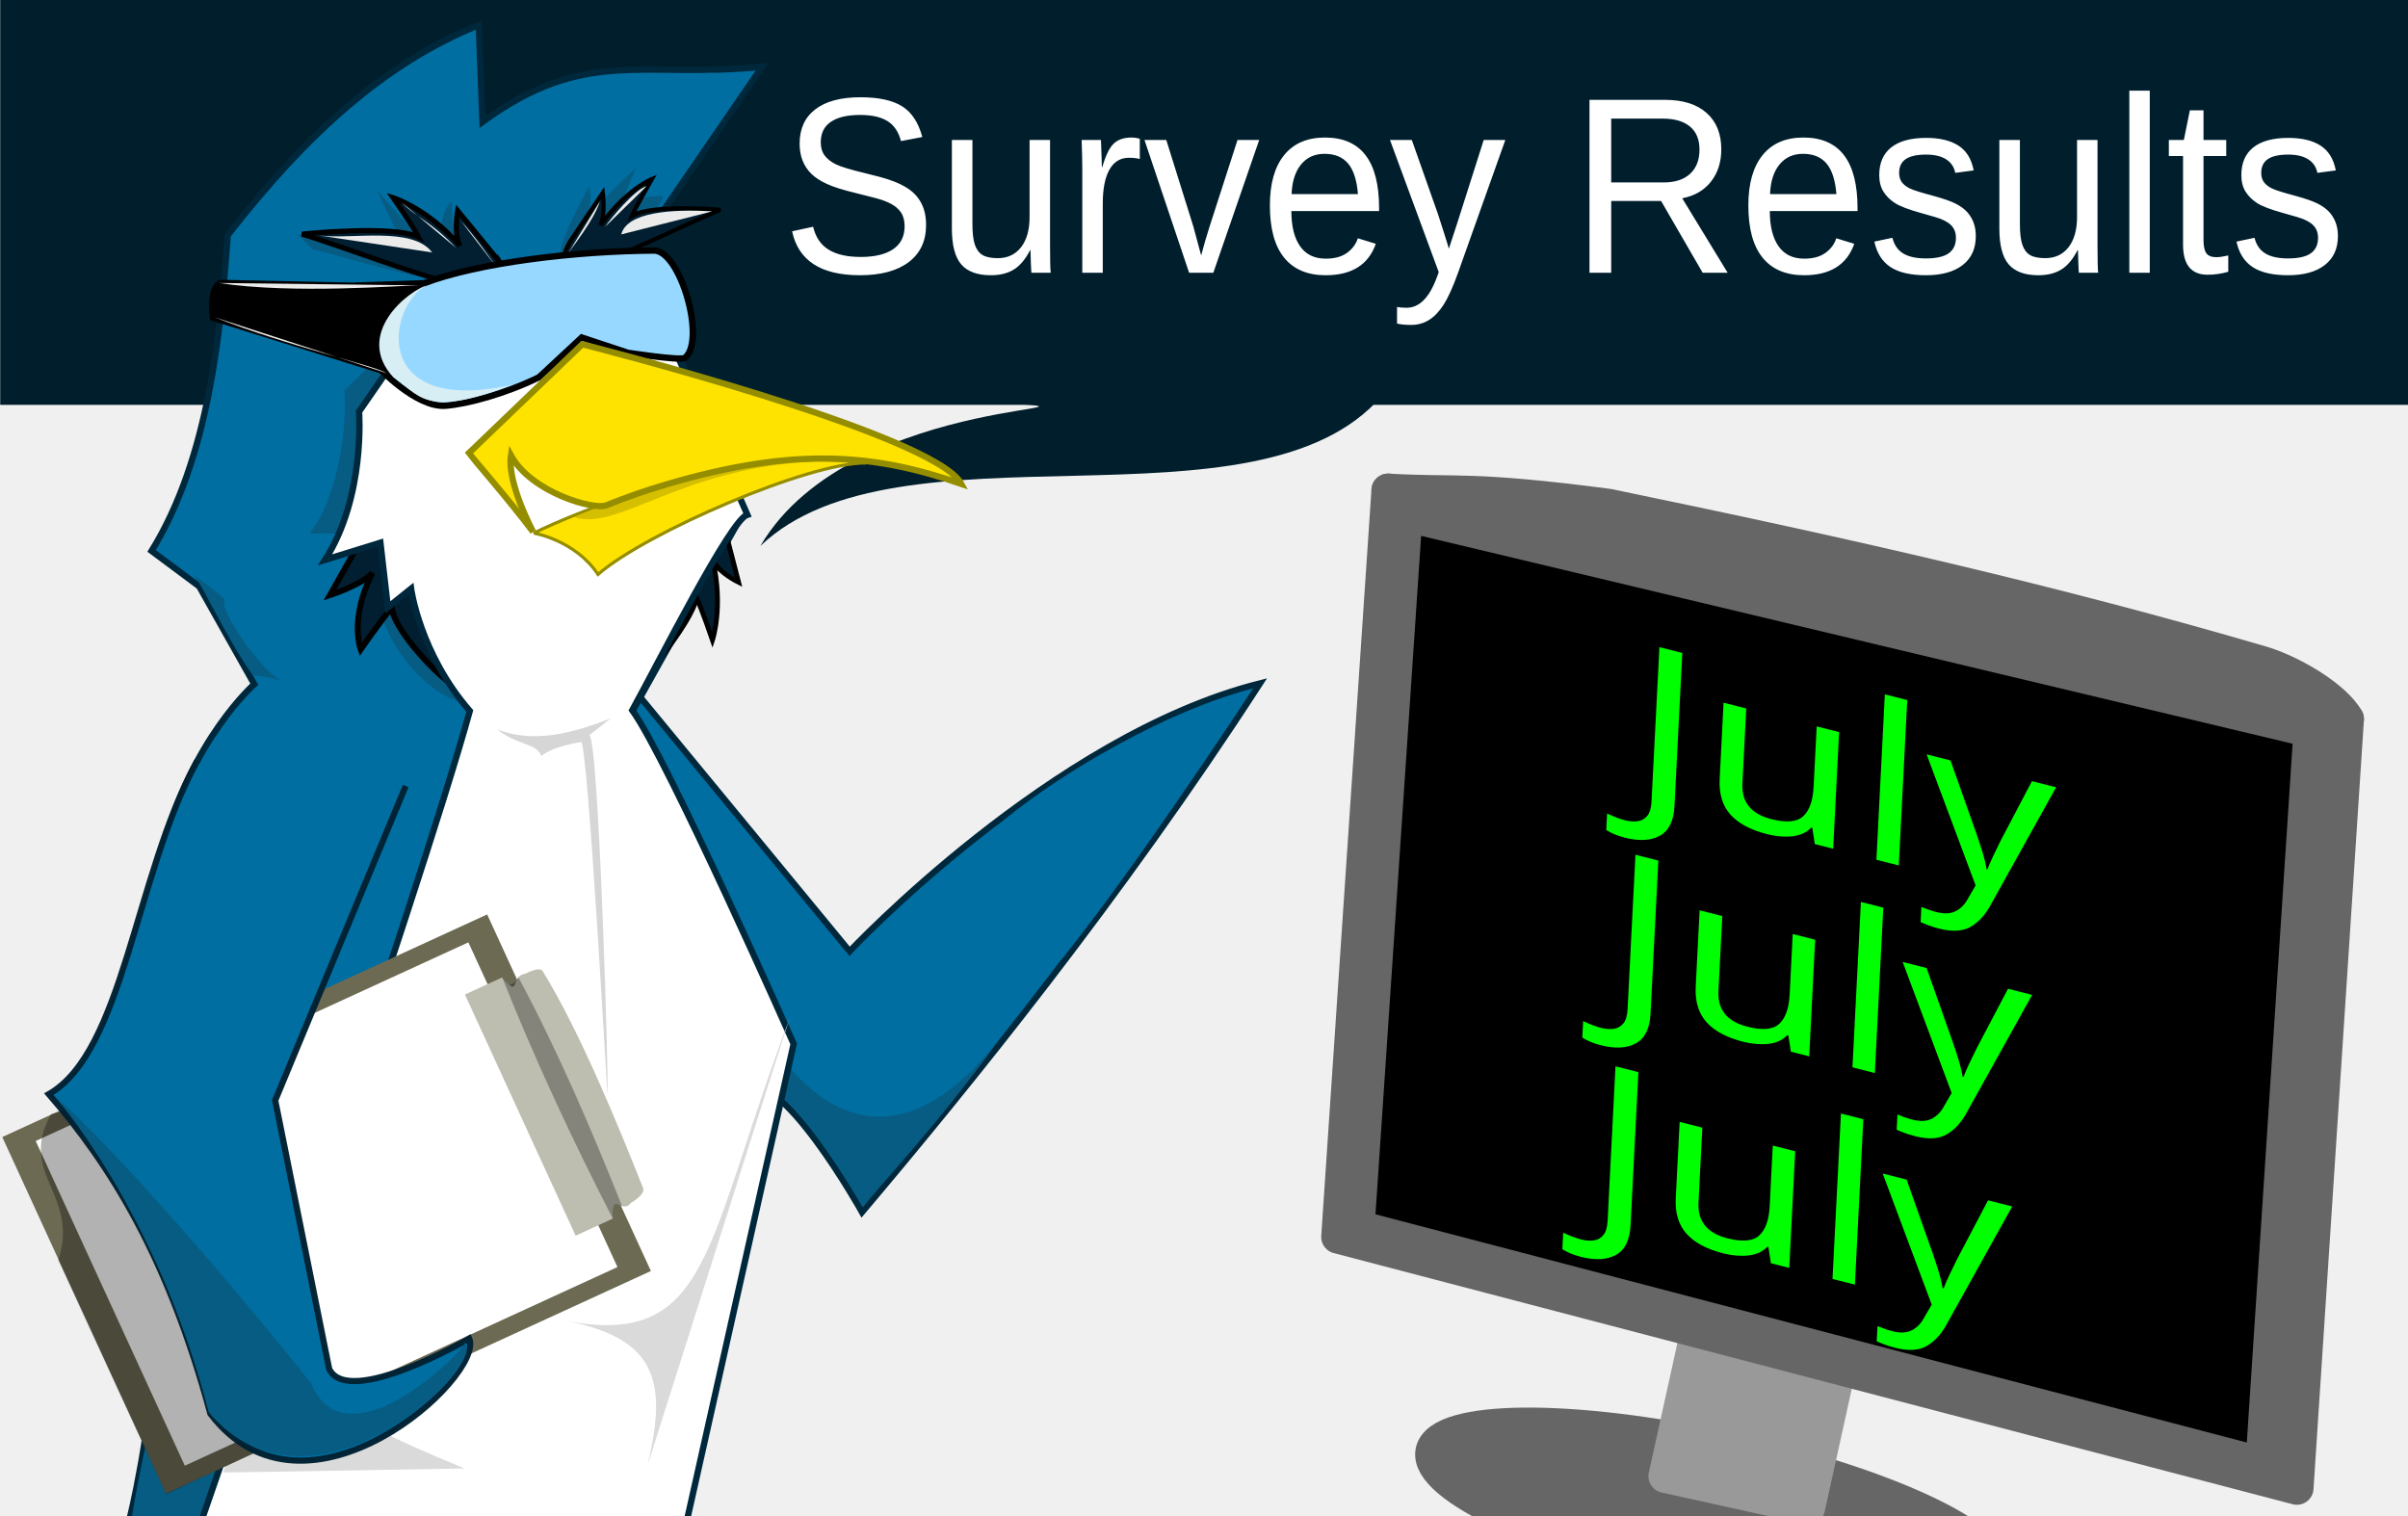
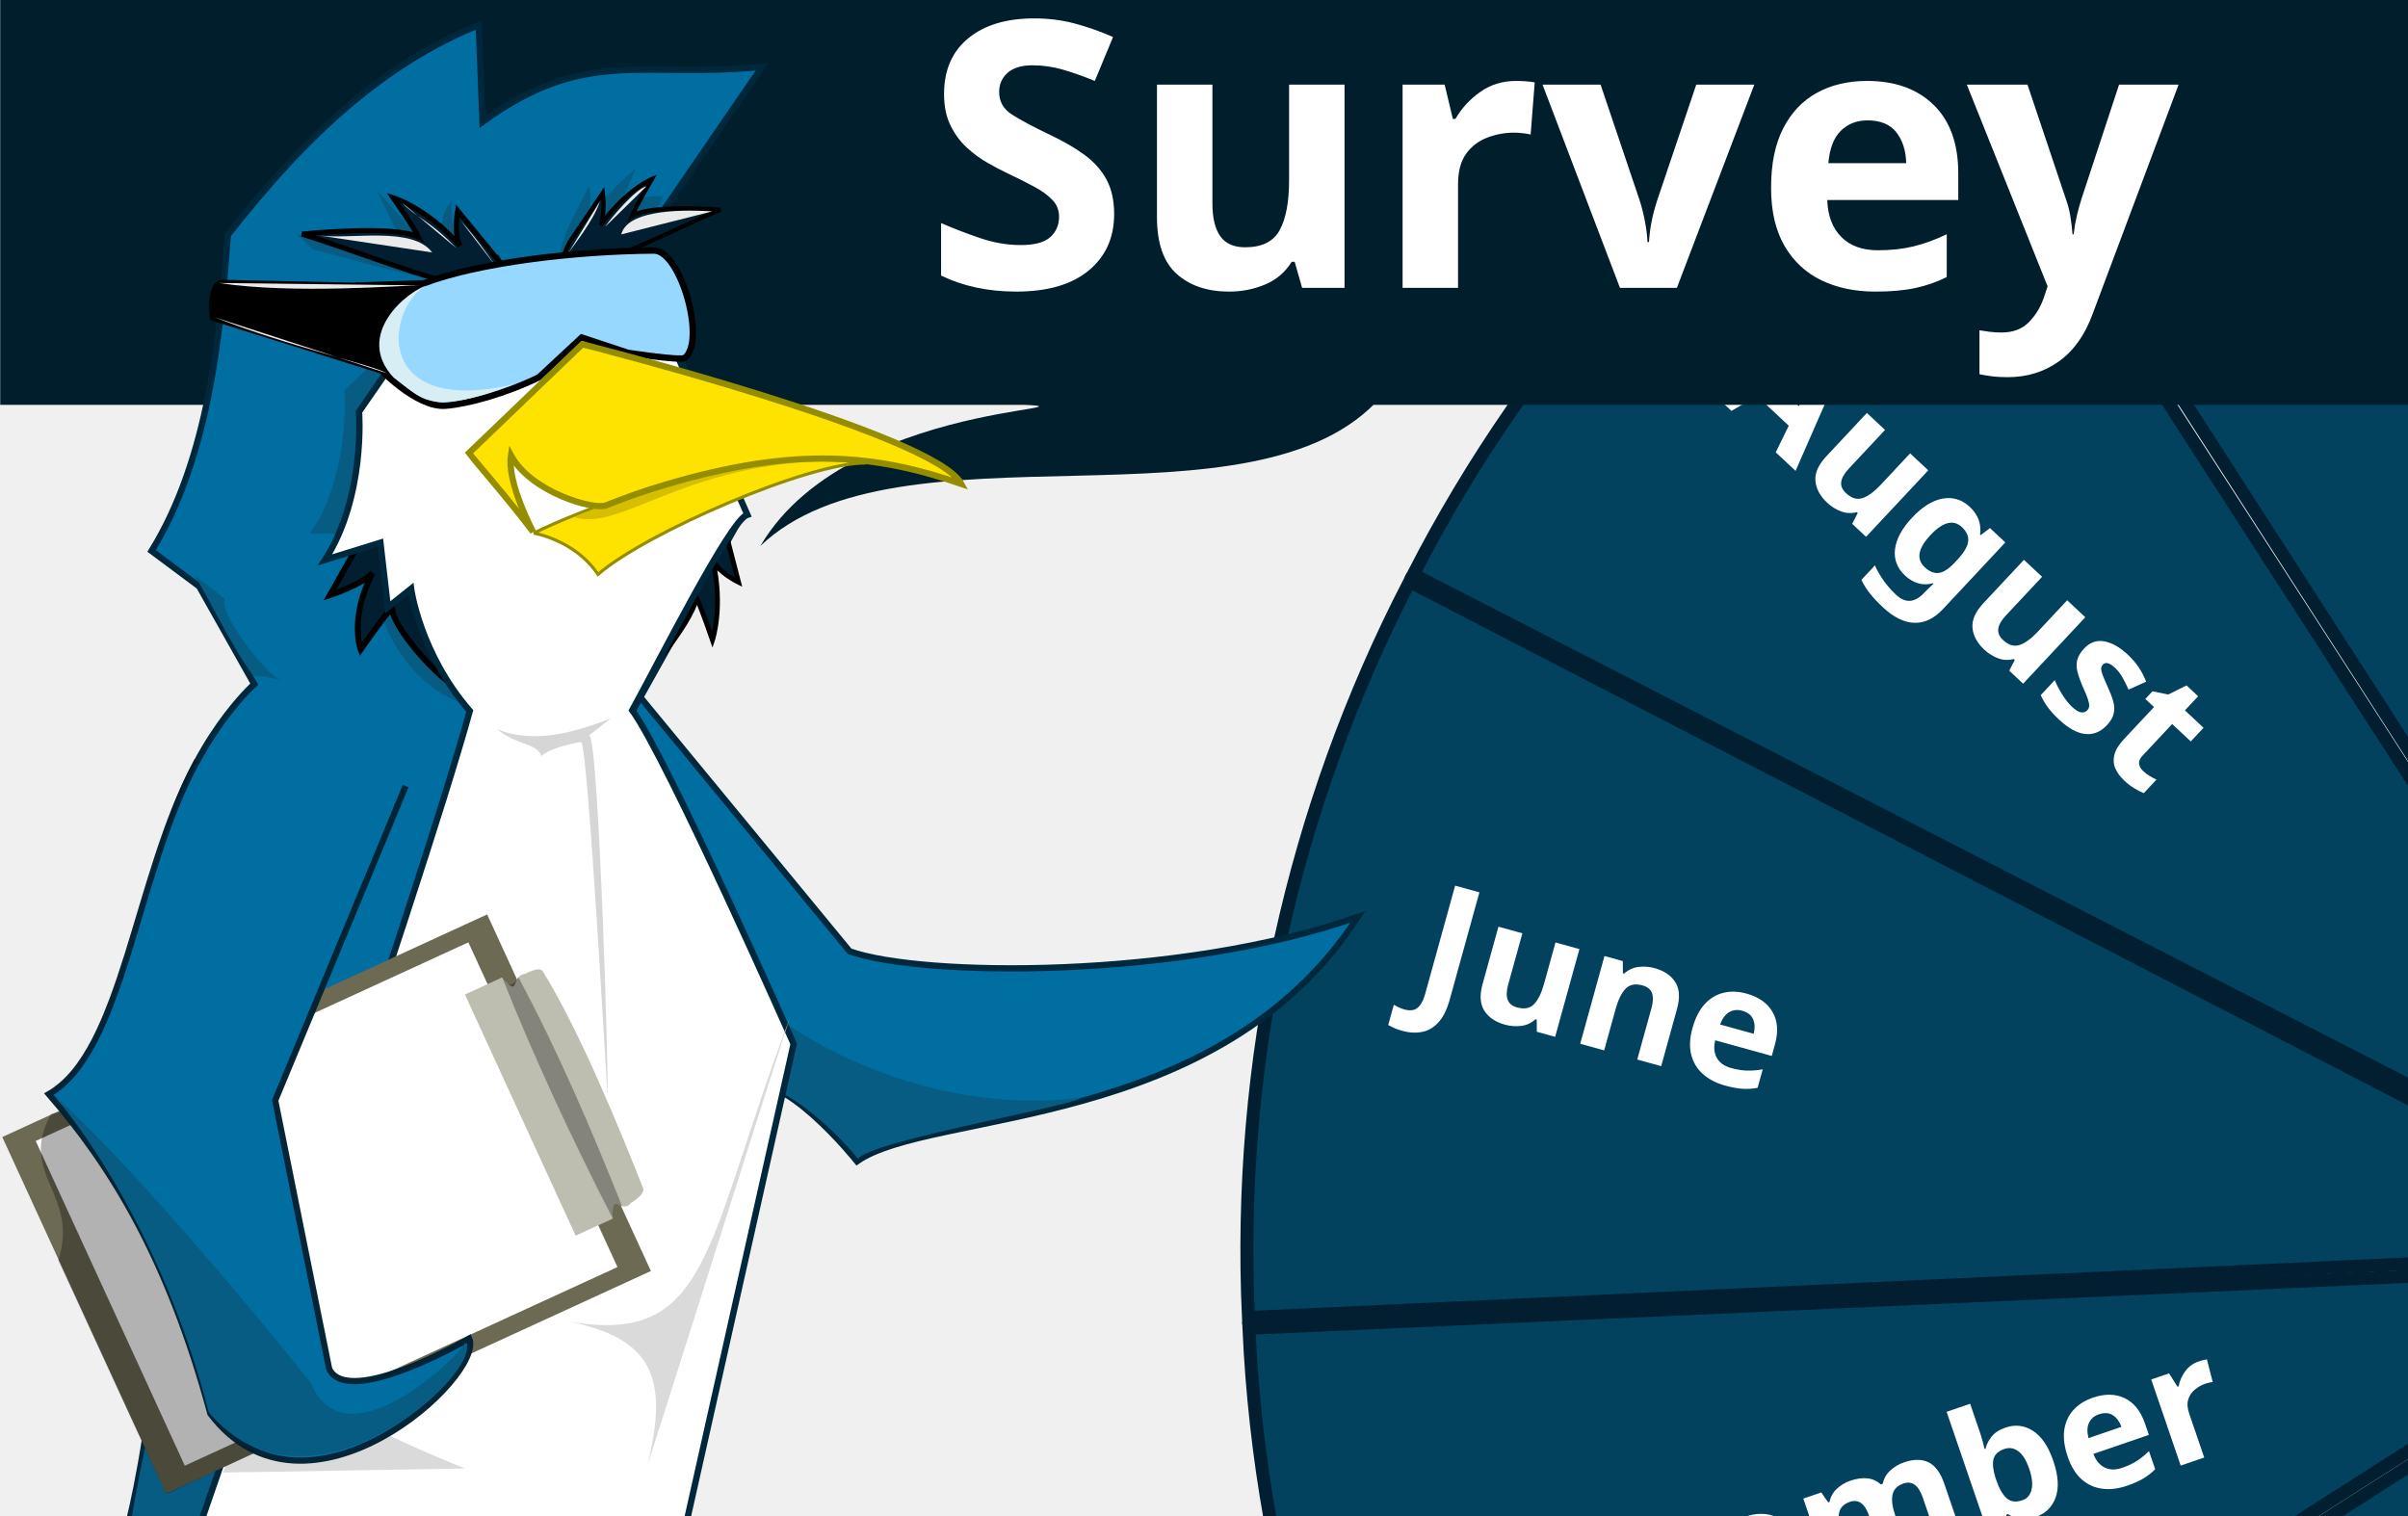
<svg xmlns="http://www.w3.org/2000/svg" width="1300" height="818" id="svg4305" version="1.1">
  <defs id="defs4307" />
  <g id="layer13" style="display:inline" transform="translate(0,603)" />
  <g style="display:inline" transform="translate(-26.35438,594.3734)" id="g4857">
+     <g id="g4989" transform="matrix(-0.8427829,0.5382537,-0.5382537,-0.8427829,2415.996,685.2136)">
+       <path d="m 1248.228,1004.471 a 785.714,785.714 0 0 1 -105.266,392.857 L 462.514,1004.471 Z" id="path4782" style="opacity:1;fill:#02425f;fill-opacity:1;stroke:#011f31;stroke-width:7;stroke-linecap:butt;stroke-miterlimit:4;stroke-dasharray:none;stroke-opacity:1" />
+       <path transform="matrix(0.8667533,0.4987372,-0.4987372,0.8667533,0,0)" style="opacity:1;fill:#02425f;fill-opacity:1;stroke:#011f31;stroke-width:7;stroke-linecap:butt;stroke-miterlimit:4;stroke-dasharray:none;stroke-opacity:1" id="path4823" d="M 1687.564,646.935 A 785.714,785.714 0 0 1 1582.298,1039.792 L 901.85,646.935 Z" />
+       <path d="M 1889.817,120.062 A 785.714,785.714 0 0 1 1784.551,512.919 L 1104.103,120.062 Z" id="path4825" style="opacity:1;fill:#02425f;fill-opacity:1;stroke:#011f31;stroke-width:7;stroke-linecap:butt;stroke-miterlimit:4;stroke-dasharray:none;stroke-opacity:1" transform="matrix(0.5042134,0.8635791,-0.8635791,0.5042134,0,0)" />
+       <path transform="scale(1,-1)" style="opacity:1;fill:#02425f;fill-opacity:1;stroke:#011f31;stroke-width:7;stroke-linecap:butt;stroke-miterlimit:4;stroke-dasharray:none;stroke-opacity:1" id="path4827" d="m 1248.228,-997.471 a 785.714,785.714 0 0 1 -105.266,392.857 L 462.514,-997.471 Z" />
+       <path d="M 689.121,-1088.255 A 785.714,785.714 0 0 1 583.855,-695.397 L -96.593,-1088.255 Z" id="path4829" style="opacity:1;fill:#02425f;fill-opacity:1;stroke:#011f31;stroke-width:7;stroke-linecap:butt;stroke-miterlimit:4;stroke-dasharray:none;stroke-opacity:1" transform="matrix(0.8667533,-0.4987372,-0.4987372,-0.8667533,0,0)" />
+       <path transform="matrix(0.5042134,-0.8635791,-0.8635791,-0.5042134,0,0)" style="opacity:1;fill:#02425f;fill-opacity:1;stroke:#011f31;stroke-width:7;stroke-linecap:butt;stroke-miterlimit:4;stroke-dasharray:none;stroke-opacity:1" id="path4831" d="M 160.982,-889.344 A 785.714,785.714 0 0 1 51.707,-489.623 L -624.732,-889.344 Z" />
+       <path transform="scale(-1,1)" style="opacity:1;fill:#02425f;fill-opacity:1;stroke:#011f31;stroke-width:7;stroke-linecap:butt;stroke-miterlimit:4;stroke-dasharray:none;stroke-opacity:1" id="path4845-8" d="M 349.325,1004.471 A 785.714,785.714 0 0 1 244.059,1397.328 L -436.39,1004.471 Z" />
+       <path d="M 908.436,1095.252 A 785.714,785.714 0 0 1 803.171,1488.109 L 122.722,1095.252 Z" id="path4847" style="opacity:1;fill:#02425f;fill-opacity:1;stroke:#011f31;stroke-width:7;stroke-linecap:butt;stroke-miterlimit:4;stroke-dasharray:none;stroke-opacity:1" transform="matrix(-0.8667533,0.4987372,0.4987372,0.8667533,0,0)" />
+       <path transform="matrix(-0.49719,0.8676417,0.8684109,0.4958452,0,0)" style="opacity:1;fill:#02425f;fill-opacity:1;stroke:#011f31;stroke-width:7.019;stroke-linecap:butt;stroke-miterlimit:4;stroke-dasharray:none;stroke-opacity:1" id="path4849" d="M 1446.425,887.704 A 787.436,788.154 0 0 1 1340.934,1284.917 L 658.995,890.84 Z" />
+       <path d="M 349.325,-997.471 A 785.714,785.714 0 0 1 244.059,-604.614 L -436.39,-997.471 Z" id="path4853" style="opacity:1;fill:#02425f;fill-opacity:1;stroke:#011f31;stroke-width:7;stroke-linecap:butt;stroke-miterlimit:4;stroke-dasharray:none;stroke-opacity:1" transform="scale(-1,-1)" />
+       <path transform="matrix(-0.8667533,-0.4987372,0.4987372,-0.8667533,0,0)" style="opacity:1;fill:#02425f;fill-opacity:1;stroke:#011f31;stroke-width:7;stroke-linecap:butt;stroke-miterlimit:4;stroke-dasharray:none;stroke-opacity:1" id="path4855" d="m -90.006,-639.938 a 785.714,785.714 0 0 1 -105.266,392.857 l -680.449,-392.857 z" />
+       <path d="M -292.257,-113.07 A 785.714,785.714 0 0 1 -397.523,279.788 L -1077.972,-113.07 Z" id="path4857" style="opacity:1;fill:#02425f;fill-opacity:1;stroke:#011f31;stroke-width:7;stroke-linecap:butt;stroke-miterlimit:4;stroke-dasharray:none;stroke-opacity:1" transform="matrix(-0.5042134,-0.8635791,0.8635791,-0.5042134,0,0)" />
+       <text transform="matrix(0.6952218,0.7187953,-0.7187953,0.6952218,0,0)" id="text4907" y="399.3" x="303.162" style="font-style:normal;font-weight:normal;font-size:60px;line-height:125%;font-family:Sans;letter-spacing:0px;word-spacing:0px;fill:#000000;fill-opacity:1;stroke:none;stroke-width:1px;stroke-linecap:butt;stroke-linejoin:miter;stroke-opacity:1" xml:space="preserve">
+         <tspan style="font-style:normal;font-variant:normal;font-weight:bold;font-stretch:normal;font-size:90px;font-family:'Source Code Pro';-inkscape-font-specification:'Source Code Pro Bold';fill:#ffffff" y="399.3" x="303.162" id="tspan4909">July</tspan>
+       </text>
+       <text xml:space="preserve" style="font-style:normal;font-weight:normal;font-size:60px;line-height:125%;font-family:Sans;letter-spacing:0px;word-spacing:0px;fill:#000000;fill-opacity:1;stroke:none;stroke-width:1px;stroke-linecap:butt;stroke-linejoin:miter;stroke-opacity:1" x="346.474" y="-145.31" id="text4925" transform="matrix(0.2856394,0.9583372,-0.9583372,0.2856394,0,0)">
+         <tspan id="tspan4927" x="346.474" y="-145.31" style="font-style:normal;font-variant:normal;font-weight:bold;font-stretch:normal;font-size:90px;font-family:'Source Code Pro';-inkscape-font-specification:'Source Code Pro Bold';fill:#ffffff">May</tspan>
+       </text>
+       <text transform="matrix(-0.311689,0.9501842,-0.9501842,-0.311689,0,0)" id="text4929" y="-675.542" x="65.519" style="font-style:normal;font-weight:normal;font-size:60px;line-height:125%;font-family:Sans;letter-spacing:0px;word-spacing:0px;fill:#000000;fill-opacity:1;stroke:none;stroke-width:1px;stroke-linecap:butt;stroke-linejoin:miter;stroke-opacity:1" xml:space="preserve">
+         <tspan style="font-style:normal;font-variant:normal;font-weight:bold;font-stretch:normal;font-size:90px;font-family:'Source Code Pro';-inkscape-font-specification:'Source Code Pro Bold';fill:#ffffff" y="-675.542" x="65.519" id="tspan4931">April</tspan>
+       </text>
+       <text xml:space="preserve" style="font-style:normal;font-weight:normal;font-size:60px;line-height:125%;font-family:Sans;letter-spacing:0px;word-spacing:0px;fill:#000000;fill-opacity:1;stroke:none;stroke-width:1px;stroke-linecap:butt;stroke-linejoin:miter;stroke-opacity:1" x="-387.211" y="-988.173" id="text4933" transform="matrix(-0.7267563,0.6868954,-0.6868954,-0.7267563,0,0)">
+         <tspan id="tspan4935" x="-387.211" y="-988.173" style="font-style:normal;font-variant:normal;font-weight:bold;font-stretch:normal;font-size:90px;font-family:'Source Code Pro';-inkscape-font-specification:'Source Code Pro Bold';fill:#ffffff">March</tspan>
+       </text>
+       <text transform="matrix(-0.9462507,0.323434,-0.323434,-0.9462507,0,0)" id="text4937" y="-1105.705" x="-855.246" style="font-style:normal;font-weight:normal;font-size:60px;line-height:125%;font-family:Sans;letter-spacing:0px;word-spacing:0px;fill:#000000;fill-opacity:1;stroke:none;stroke-width:1px;stroke-linecap:butt;stroke-linejoin:miter;stroke-opacity:1" xml:space="preserve">
+         <tspan style="font-style:normal;font-variant:normal;font-weight:bold;font-stretch:normal;font-size:90px;font-family:'Source Code Pro';-inkscape-font-specification:'Source Code Pro Bold';fill:#ffffff" y="-1105.705" x="-855.246" id="tspan4939">Febuary</tspan>
+       </text>
+       <text xml:space="preserve" style="font-style:normal;font-weight:normal;font-size:60px;line-height:125%;font-family:Sans;letter-spacing:0px;word-spacing:0px;fill:#000000;fill-opacity:1;stroke:none;stroke-width:1px;stroke-linecap:butt;stroke-linejoin:miter;stroke-opacity:1" x="-1413.602" y="-854.701" id="text4941" transform="matrix(-0.9716947,-0.2362401,0.2362401,-0.9716947,0,0)">
+         <tspan id="tspan4943" x="-1413.602" y="-854.701" style="font-style:normal;font-variant:normal;font-weight:bold;font-stretch:normal;font-size:90px;font-family:'Source Code Pro';-inkscape-font-specification:'Source Code Pro Bold';fill:#ffffff">December</tspan>
+       </text>
+       <text transform="matrix(-0.6687313,-0.7435041,0.7435041,-0.6687313,0,0)" id="text4945" y="-280.402" x="-1767.789" style="font-style:normal;font-weight:normal;font-size:60px;line-height:125%;font-family:Sans;letter-spacing:0px;word-spacing:0px;fill:#000000;fill-opacity:1;stroke:none;stroke-width:1px;stroke-linecap:butt;stroke-linejoin:miter;stroke-opacity:1" xml:space="preserve">
+         <tspan style="font-style:normal;font-variant:normal;font-weight:bold;font-stretch:normal;font-size:90px;font-family:'Source Code Pro';-inkscape-font-specification:'Source Code Pro Bold';fill:#ffffff" y="-280.402" x="-1767.789" id="tspan4947">June</tspan>
+       </text>
+       <text transform="matrix(-0.2478626,-0.9687952,0.9687952,-0.2478626,0,0)" id="text4953" y="221.268" x="-1799.789" style="font-style:normal;font-weight:normal;font-size:60px;line-height:125%;font-family:Sans;letter-spacing:0px;word-spacing:0px;fill:#000000;fill-opacity:1;stroke:none;stroke-width:1px;stroke-linecap:butt;stroke-linejoin:miter;stroke-opacity:1" xml:space="preserve">
+         <tspan style="font-style:normal;font-variant:normal;font-weight:bold;font-stretch:normal;font-size:90px;font-family:'Source Code Pro';-inkscape-font-specification:'Source Code Pro Bold';fill:#ffffff" y="221.268" x="-1799.789" id="tspan4955">August</tspan>
+       </text>
+       <text xml:space="preserve" style="font-style:normal;font-weight:normal;font-size:60px;line-height:125%;font-family:Sans;letter-spacing:0px;word-spacing:0px;fill:#000000;fill-opacity:1;stroke:none;stroke-width:1px;stroke-linecap:butt;stroke-linejoin:miter;stroke-opacity:1" x="-1615.502" y="657.719" id="text4957" transform="matrix(0.2143255,-0.9767623,0.9767623,0.2143255,0,0)">
+         <tspan id="tspan4959" x="-1615.502" y="657.719" style="font-style:normal;font-variant:normal;font-weight:bold;font-stretch:normal;font-size:90px;font-family:'Source Code Pro';-inkscape-font-specification:'Source Code Pro Bold';fill:#ffffff">September</tspan>
+       </text>
+       <text transform="matrix(0.697305,-0.7167745,0.7167745,0.697305,0,0)" id="text4961" y="1042.034" x="-1123.37" style="font-style:normal;font-weight:normal;font-size:60px;line-height:125%;font-family:Sans;letter-spacing:0px;word-spacing:0px;fill:#000000;fill-opacity:1;stroke:none;stroke-width:1px;stroke-linecap:butt;stroke-linejoin:miter;stroke-opacity:1" xml:space="preserve">
+         <tspan style="font-style:normal;font-variant:normal;font-weight:bold;font-stretch:normal;font-size:90px;font-family:'Source Code Pro';-inkscape-font-specification:'Source Code Pro Bold';fill:#ffffff" y="1042.034" x="-1123.37" id="tspan4963">November</tspan>
+       </text>
+       <text transform="matrix(0.9741043,-0.2260993,0.2260993,0.9741043,0,0)" id="text4969" y="1114.981" x="-517.093" style="font-style:normal;font-weight:normal;font-size:60px;line-height:125%;font-family:Sans;letter-spacing:0px;word-spacing:0px;fill:#000000;fill-opacity:1;stroke:none;stroke-width:1px;stroke-linecap:butt;stroke-linejoin:miter;stroke-opacity:1" xml:space="preserve">
+         <tspan style="font-style:normal;font-variant:normal;font-weight:bold;font-stretch:normal;font-size:90px;font-family:'Source Code Pro';-inkscape-font-specification:'Source Code Pro Bold';fill:#ffffff" y="1114.981" x="-517.093" id="tspan4971">October</tspan>
+       </text>
+       <text transform="matrix(0.9706613,0.2404507,-0.2404507,0.9706613,0,0)" id="text4973" y="879.764" x="-51.567" style="font-style:normal;font-weight:normal;font-size:60px;line-height:125%;font-family:Sans;letter-spacing:0px;word-spacing:0px;fill:#000000;fill-opacity:1;stroke:none;stroke-width:1px;stroke-linecap:butt;stroke-linejoin:miter;stroke-opacity:1" xml:space="preserve">
+         <tspan style="font-style:normal;font-variant:normal;font-weight:bold;font-stretch:normal;font-size:90px;font-family:'Source Code Pro';-inkscape-font-specification:'Source Code Pro Bold';fill:#ffffff" y="879.764" x="-51.567" id="tspan4975">January</tspan>
+       </text>
+     </g>
    <path style="opacity:1;fill:#001e2c;fill-opacity:1;stroke:none;stroke-width:2;stroke-linecap:butt;stroke-miterlimit:4;stroke-dasharray:none;stroke-opacity:1" d="m 26.47,-595.36 1302.608,0 0,219.562 -1302.608,0 z" id="rect6920" />
-     <text xml:space="preserve" style="font-style:normal;font-variant:normal;font-weight:normal;font-stretch:normal;font-size:130.566px;line-height:125%;font-family:'Liberation Sans';-inkscape-font-specification:'Liberation Sans';letter-spacing:0px;word-spacing:0px;fill:#ffffff;fill-opacity:1;stroke:none;stroke-width:1px;stroke-linecap:butt;stroke-linejoin:miter;stroke-opacity:1" x="465.926" y="-430.184" id="text6925" transform="scale(0.9621477,1.039341)">
-       <tspan id="tspan6927" x="465.926" y="-430.184">Survey Results</tspan>
-     </text>
    <path id="path6923" d="m 556.4,-377.473 215.935,-3.132 c -67.368,78.022 -261.245,9.863 -335.465,80.991 50.177,-85.731 219.14,-71.42 119.53,-77.859 z" style="opacity:1;fill:#001e2c;fill-opacity:1;stroke:none;stroke-width:2;stroke-linecap:butt;stroke-miterlimit:4;stroke-dasharray:none;stroke-opacity:1" />
    <text id="text4427" y="-2.784" x="616.399" style="font-style:normal;font-variant:normal;font-weight:normal;font-stretch:normal;font-size:180px;line-height:125%;font-family:'Liberation Sans';-inkscape-font-specification:'Liberation Sans';letter-spacing:0px;word-spacing:0px;fill:#ffffff;fill-opacity:1;stroke:none;stroke-width:1px;stroke-linecap:butt;stroke-linejoin:miter;stroke-opacity:1;" xml:space="preserve">
      <tspan y="-2.784" x="616.399" id="tspan4429" />
    </text>
-     <path style="display:inline;fill:#006ea1;fill-opacity:1;stroke:#00283c;stroke-width:3.371px;stroke-linecap:butt;stroke-linejoin:miter;stroke-opacity:1" d="M 310.723,-91.752 C 221.026,-193.392 291.721,-247.056 368.228,-222.58 l 116.796,141.799 c 0,0 109.323,-116.464 221.603,-144.663 -75.651,116.781 -158.065,218.277 -214.895,285.532 0,0 -44.65,-80.158 -64.49,-67.294" id="path4859" />
-     <path style="display:inline;fill:#075c83;fill-opacity:1;fill-rule:evenodd;stroke:none" d="M 564.208,-31.004 C 482.239,69.643 429.473,-51.854 423.235,-66.818 c 4.318,2.896 -3.78,58.326 16.126,59.728 14.036,0.989 45.09,50.644 52.92,64.515 8.729,-11.745 38.703,-42.508 71.926,-88.429 z" id="path4863" />
+     <path style="display:inline;fill:#006ea1;fill-opacity:1;stroke:#00283c;stroke-width:3.371px;stroke-linecap:butt;stroke-linejoin:miter;stroke-opacity:1" d="M 310.723,-91.752 C 221.026,-193.392 291.721,-247.056 368.228,-222.58 L 485.024,-80.781 C 523.866,-66.909 663.079,-65.47 759.432,-99.358 683.781,17.423 528.625,4.688 489.037,32.608 c 0,0 -41.955,-52.678 -61.796,-39.814" id="path4859" />
+     <path style="display:inline;fill:#075c83;fill-opacity:1;fill-rule:evenodd;stroke:none" d="M 610.008,-1.773 C 510.797,10.507 429.473,-51.854 423.235,-66.818 c 4.318,2.896 -3.78,58.326 16.126,59.728 14.036,0.989 39.971,25.319 50.226,38.382 6.264,-9.778 117.718,-28.803 120.421,-33.065 z" id="path4863" />
    <path style="display:inline;fill:#ffffff;fill-opacity:1;fill-rule:evenodd;stroke:none" d="m 159.514,44.064 c 24.5,30.664 7.367,52.04 -10.511,63.803" id="path4867" />
    <path id="path4869" d="m 110.15,61.644 c 17.832,21.971 28.521,34.199 38.2,46.153" style="display:inline;fill:#ebebeb;fill-opacity:1;fill-rule:evenodd;stroke:none" />
    <path id="path8291" d="m 168.611,239.369 c -23.269,4.343 -48.376,-13.066 -73.713,-8.128 0,0 34.907,-121.53 19.37,-367.209 15.205,-59.03 49.355,-89.004 49.355,-89.004 l -29.722,-52.811 -25.711,-19.144 c 30.937,-50.052 37.335,-118.179 41.104,-170.481 42.978,-55.157 85.069,-92.973 135.537,-113.436 l 2.017,52.289 c 55.928,-40.7 86.11,-23.315 150.925,-29.758 l -67.075,97.711 55.847,145.107 -58.341,104.395" style="display:inline;fill:#006ea1;fill-opacity:1;stroke:#00283c;stroke-width:3.424px;stroke-linecap:butt;stroke-linejoin:miter;stroke-opacity:1" />
    <path id="path4471" d="m 255.315,-423.61 c -5.069,2.835 -33.133,30.621 -43.037,39.99 1.588,18.93 -3.16,57.625 -18.825,77.161 6.416,1.049 32.497,-4.141 33.479,15.755 1.904,38.54 22.47,62.859 41.417,72.88 l 11.597,4.435 c 19.755,10.164 -40.513,-182.996 -24.632,-210.221 z" style="display:inline;fill:#075c83;fill-opacity:1;fill-rule:evenodd;stroke:none" />
    <path style="display:inline;fill:#075c83;fill-opacity:1;stroke:none" d="m 96.918,229.256 c 7.337,-56.377 80.873,-358.027 96.421,-403.105 -0.519,145.221 -49.315,409.462 -49.315,409.462 -18.048,-6.068 -33.158,-5.793 -47.106,-6.357 z" id="path4555" />
    <path style="display:inline;fill:#075c83;fill-opacity:1;fill-rule:evenodd;stroke:none" d="m 147.753,-270.713 c 0,0 -4.736,-4.657 -16.639,-13.029 4.428,4.906 19.11,36.854 31.529,53.578 0.905,1.219 5.466,0.004 15.337,3.251 -10.527,-5.384 -33.879,-38.06 -30.227,-43.8 z" id="path4505" />
    <path id="path4483" d="m 131.076,-58.7 c -7.529,3.001 -35.701,-3.76 -51.181,10.703" style="display:inline;fill:#ebebeb;fill-opacity:1;fill-rule:evenodd;stroke:none" />
    <path id="path8293" d="m 223.061,-306.095 -18.632,33.077 c 0,0 17.073,-5.571 23.024,-12.012 -12.716,24.522 -6.376,41.327 -6.376,41.327 0,0 11.831,-17.109 16.79,-22.477 1.24,13.719 35.157,49.086 43.951,46.561 -15.296,-41.133 -19.822,-113.163 -58.757,-86.475 z" style="display:inline;fill:#011f31;fill-opacity:1;stroke:#000000;stroke-width:3.156;stroke-opacity:1" />
    <path style="display:inline;fill:#011f31;fill-opacity:1;stroke:#000000;stroke-width:2.61;stroke-opacity:1" d="m 416.339,-313.881 8.752,33.878 c 0,0 -10.655,-5.214 -13.89,-11.729 5.765,25.155 -0.202,42.925 -0.202,42.925 0,0 -5.972,-17.446 -8.667,-22.876 -2.279,14.368 -33.916,50.167 -33.916,50.167 14.459,-43.488 25.115,-118.855 47.923,-92.366 z" id="path8295" />
    <path style="display:inline;fill:#dadada;fill-opacity:1;fill-rule:evenodd;stroke:none" d="m 340.932,-407.202 c -15.356,7.659 -59.963,66.436 -31.384,102.181 -16.876,-15.038 -32.302,-40.185 -40.361,-48.822 10.526,-6.529 67.991,-51.331 71.744,-53.359 z" id="path4461" />
    <path id="path4519" d="m 333.668,-287.491 c 2.868,3.64 19.545,15.213 29.469,3.554 -3.051,5.288 -11.304,9.197 -12.806,12.566 -2.304,-2.425 -15.921,-15.238 -16.663,-16.119 z" style="display:inline;fill:#dadada;fill-opacity:1;fill-rule:evenodd;stroke:none" />
    <path id="path4475" d="m 428.186,-321.425 c -4.909,-1.256 -39.87,63.23 -62.336,101.762 l 56.553,-108.971 z" style="display:inline;fill:#dadada;fill-opacity:1;fill-rule:evenodd;stroke:none" />
    <path id="path8297" d="m 220.179,-372.132 c 0,0 3.628,45.796 -18.332,80.026 l 29.869,-9.254 4.028,34.87 12.537,-10.045 c 0,0 4.635,34.825 31.696,66.02 -27.266,98.743 -149.125,449.561 -149.125,449.561 l 248.735,66.122 75.244,-335.945 c 0,0 -68.251,-154.257 -87.143,-180.134 14.581,-26.458 53.06,-102.912 62.126,-105.585 l -62.526,-142.261 -100.647,19.528 z" style="display:inline;fill:#ffffff;fill-opacity:1;stroke:#00283c;stroke-width:3.43px;stroke-linecap:butt;stroke-linejoin:miter;stroke-opacity:1" />
    <path id="path4495" d="m 356.106,-206.551 c -20.636,8.13 -41.885,13.64 -61.255,5.976 10.491,8.601 21.31,7.301 23.756,14.387 6.409,-5.421 21.359,-7.542 21.359,-7.542 3.538,-3.063 14.126,189.201 14.279,189.751 1.116,3.99 -4.471,-191.268 -9.761,-193.48 0,0 8.174,-6.332 11.621,-9.093 z" style="display:inline;opacity:0.162;fill:#000000;fill-opacity:1;fill-rule:evenodd;stroke:none;stroke-opacity:1" />
    <path style="display:inline;fill:#dadada;fill-opacity:1;fill-rule:evenodd;stroke:none" d="m 333.179,119.001 c 45.964,9.412 54.192,30.947 42.728,77.535 -1.118,4.544 76.879,-242.81 77.241,-242.368 C 406.721,76.232 410.709,132.887 333.179,119.001 Z" id="path4557" />
    <path id="path4561" d="m 146.795,200.612 c 3.738,0.073 130.437,-2.187 130.437,-2.187 0,0 -92.25,-36.744 -76.817,-45.797 -13.785,-13.04 -38.449,-2.19 -38.243,-1.938 -5.594,23.293 -15.376,49.922 -15.376,49.922 z" style="display:inline;fill:#dadada;fill-opacity:1;fill-rule:evenodd;stroke:none" />
    <path style="display:inline;fill:#ebebeb;fill-opacity:1;fill-rule:evenodd;stroke:none" d="m -21.351,184.911 c 0.663,-3.026 3.327,-62.263 3.217,-77.417" id="path4551" />
    <g id="g5501" transform="matrix(0.41727,0.9087825,-0.9087825,0.41727,384.9882,-676.6918)">
      <rect y="327.261" x="483.564" height="288.042" width="211.841" id="rect5487" style="opacity:1;fill:#6c6a53;fill-opacity:1;stroke:none;stroke-width:2;stroke-linecap:butt;stroke-miterlimit:4;stroke-dasharray:none;stroke-opacity:1" />
      <rect y="342.772" x="493.034" height="257.02" width="192.9" id="rect5496" style="opacity:1;fill:#ffffff;fill-opacity:1;stroke:none;stroke-width:2;stroke-linecap:butt;stroke-miterlimit:4;stroke-dasharray:none;stroke-opacity:1" />
      <path id="rect5489" d="m 523.951,312.783 c 38.816,-4.748 95.867,-2.109 128.971,-0.381 3.776,0.197 4.572,9.335 4.572,9.335 3.919,7.027 -10.683,6.749 3.62,12.383 l 0,22.098 -143.259,0 0,-22.098 c 14.953,-4.333 0.803,-3.986 3.429,-12.192 0,0 -0.642,-8.739 2.667,-9.144 z" style="opacity:1;fill:#bdbdb0;fill-opacity:1;stroke:none;stroke-width:2;stroke-linecap:butt;stroke-miterlimit:4;stroke-dasharray:none;stroke-opacity:1" />
      <path id="rect5498" d="m 521.472,326.092 c 45.803,-2.795 90.799,-1.551 135.595,0.691 -4.669,4.538 -1.127,4.536 4.072,7.361 -47.529,2.075 -95.25,2.42 -143.287,-0.071 3.499,-1.551 8.247,-0.495 3.62,-7.98 z" style="opacity:0.304;fill:#000000;fill-opacity:1;stroke:none;stroke-width:2;stroke-linecap:butt;stroke-miterlimit:4;stroke-dasharray:none;stroke-opacity:1" />
    </g>
    <path style="opacity:0.304;fill:#000000;fill-opacity:1;stroke:none;stroke-width:2;stroke-linecap:butt;stroke-miterlimit:4;stroke-dasharray:none;stroke-opacity:1" d="M 57.817,86.057 C 69.481,50.095 35.702,40.001 53.939,7.073 L 61.318,5.473 197.372,174.152 116.033,212.374 Z" id="rect5507" />
    <path id="path8424" style="display:inline;fill:#006ea1;fill-opacity:1;stroke:#002133;stroke-width:3.33;stroke-linecap:square;stroke-linejoin:miter;stroke-miterlimit:4;stroke-dasharray:none;stroke-opacity:0.973" d="M 132.062,-182.16 C 99.316,-121.527 92.945,-26.635 52.715,-3.646 86.264,35.047 117.197,84.726 139.923,168.86 c 51.539,68.132 148.362,-20.387 139.739,-40.546 0,0 -65.127,37.832 -75.606,16.371 L 174.928,-0.278 244.727,-168.472" />
    <path id="path4549" d="M 55.177,-3.291 C 90.38,27.631 154.076,101.882 194.235,152.375 c 19.237,46.142 84.103,-18.531 83.148,-22.031 12.159,13.562 -83.371,103.403 -138.355,37.696 C 110.781,58.374 55.177,-3.291 55.177,-3.291 Z" style="display:inline;fill:#075c83;fill-opacity:1;fill-rule:evenodd;stroke:none" />
    <g style="display:inline" id="g4365" transform="matrix(3.922626,-0.8785209,0.8785209,3.922626,-154.4386,-519.9463)">
      <ellipse transform="matrix(1.084431,0,0,1.862996,-10.05069,-41.71198)" id="path4353" style="fill:#101010;fill-opacity:1;fill-rule:nonzero;stroke:none" cx="103.393" cy="49.732" rx="3.75" ry="3.482" />
      <path id="path4355" d="m 98.628,53.276 c 0,0 0.766,2.562 1.494,2.896 1.209,0.554 3.4,-3.267 2.954,-3.627 -0.021,0.175 -2.903,1.755 -4.449,0.732 z" style="fill:#ffffff;fill-opacity:1;stroke:none" />
    </g>
    <g style="display:inline" id="g4361" transform="matrix(3.994975,-0.06698238,0.06698238,3.994975,-128.0599,-603.0016)">
      <ellipse style="fill:#101010;fill-opacity:1;fill-rule:nonzero;stroke:none" id="path4357" transform="matrix(0.9308975,0,0,1.599234,24.63245,-33.58423)" cx="103.393" cy="49.732" rx="3.75" ry="3.482" />
      <path style="fill:#ffffff;fill-opacity:1;stroke:none" d="m 117.924,47.955 c 0,0 0.657,2.199 1.283,2.486 1.038,0.476 2.918,-2.805 2.536,-3.114 -0.018,0.15 -2.492,1.507 -3.819,0.628 z" id="path4359" />
    </g>
    <g style="display:inline" id="g4508" transform="matrix(3.710281,-0.06220904,0.06220904,3.710281,-90.62243,-591.936)">
      <path id="path4477" d="m 98.722,42.152 c -4.052,0.442 -19.263,-4.533 -22.276,-5.241 l -2.386,-2.317 16.919,5.861 c -1.119,-3.677 -3.725,-8.893 -5.12,-12.017 1.843,2.12 5.827,6.687 8.264,10.145 0.983,-2.595 0.696,-6.76 2.679,-8.355 -0.518,3.628 1.36,8.297 1.919,11.925 z" style="display:inline;fill:#075c83;fill-opacity:1;fill-rule:evenodd;stroke:none" />
      <path id="path4397" d="M 103.64,39.274 97.584,31.617 c 0,0 -0.655,3.287 0.245,5.111 -4.622,-5.519 -9.599,-7.144 -9.599,-7.144 0,0 2.869,4.275 3.619,5.795 -3.59,-1.89 -16.961,-0.718 -16.961,-0.718 12.155,4.008 34.938,14.216 28.752,4.612 z" style="display:inline;fill:#011f31;fill-opacity:1;stroke:#000000;stroke-width:0.734;stroke-opacity:1" />
      <path style="display:inline;fill:#ebebeb;fill-opacity:1;fill-rule:evenodd;stroke:none" d="m 103.03,39.861 c -0.761,-1.152 -3.103,-4.613 -5.003,-6.74" id="path4521" />
      <path id="path4525" d="m 97.302,37.078 c -3.789,-4.098 -5.886,-4.613 -7.786,-6.74" style="display:inline;fill:#ebebeb;fill-opacity:1;fill-rule:evenodd;stroke:none" />
      <path style="display:inline;fill:#ebebeb;fill-opacity:1;fill-rule:evenodd;stroke:none" d="m 93.783,37.651 c -2.802,-3.877 -11.614,-2.077 -16.297,-2.73" id="path4529" />
    </g>
    <g style="display:inline" id="g4515" transform="matrix(3.710281,-0.06220904,0.06220904,3.710281,-92.72672,-591.6664)">
      <path style="display:inline;fill:#075c83;fill-opacity:1;fill-rule:evenodd;stroke:none" d="m 112.665,39.137 c 6.607,1.487 16.198,-8.33 15.266,-9.167 -5.663,-0.363 -7.259,3.869 -6.944,3.095 1.091,-2.68 2.09,-4.704 3.228,-7.255 -2.191,1.811 -5.393,4.814 -7.958,8.452 0.929,-2.485 1.635,-3.422 1.061,-5.899 -1.641,3.102 -4.066,6.956 -4.654,10.773 z" id="path4481" />
      <path style="display:inline;fill:#011f31;fill-opacity:1;stroke:#000000;stroke-width:0.612;stroke-opacity:1" d="m 114.391,36.38 4.927,-7.051 c 0,0 0.35,3.021 -0.413,4.699 3.746,-5.083 7.587,-6.586 7.587,-6.586 0,0 -2.363,3.936 -2.998,5.335 2.803,-1.745 12.876,-0.693 12.876,-0.693 -9.383,3.708 -27.091,13.138 -21.979,4.297 z" id="path4403" />
      <path id="path4533" d="m 114.028,38.202 c 0.761,-1.152 3.922,-4.859 4.84,-7.64" style="display:inline;fill:#ebebeb;fill-opacity:1;fill-rule:evenodd;stroke:none" />
      <path style="display:inline;fill:#ebebeb;fill-opacity:1;fill-rule:evenodd;stroke:none" d="m 119.583,34.267 c 0.761,-1.152 4.5,-5.438 6.113,-5.788" id="path4537" />
      <path id="path4541" d="m 121.898,35.424 c 0.876,-3.236 7.394,-3.586 13.288,-3.127" style="display:inline;fill:#ebebeb;fill-opacity:1;fill-rule:evenodd;stroke:none" />
    </g>
    <path id="path8299" d="m 220.928,-440.25 34.263,-1.164 c 29.439,-11.201 81.679,-17.418 124.209,-17.698 14.411,-0.095 28.364,49.21 16.558,58.045 -3.291,1.381 -30.653,-2.838 -30.653,-2.838 l -24.904,-8.25 -23.058,21.465 c -17.906,8.74 -38.284,14.39 -50.417,15.353 -15.943,1.265 -36.702,-21.117 -36.702,-21.117 -13.415,-29.027 -6.42,-37.964 -9.297,-43.796 z" style="display:inline;fill:#96d8ff;fill-opacity:1;stroke:#000000;stroke-width:3.443px;stroke-linecap:butt;stroke-linejoin:miter;stroke-opacity:1" />
    <path style="display:inline;fill:#d7eef4;fill-opacity:1;fill-rule:evenodd;stroke:none" d="m 256.432,-440.295 c -21.583,12.226 -29.613,71 47.117,53.476 -49.366,18.668 -49.841,5.833 -66.656,-5.162 -16.401,-11.253 2.9,-44.653 2.895,-44.694 z" id="path4423" />
    <path id="path4395" d="m 258.26,-440.912 c -12.259,3.426 -40.844,27.299 -19.45,50.375 l -98.987,-30.985 c 0,0 -3.343,-19.901 5.958,-21.807 z" style="display:inline;fill:#000000;fill-opacity:1;stroke:none" />
    <path id="path8303" d="m 314.515,-306.536 c 0,0 22.241,3.639 34.68,22.279 26.186,-22.771 114.466,-60.734 144.667,-60.124 -68.755,-10.448 -159.443,27.827 -179.348,37.845 z" style="display:inline;fill:#ffe300;fill-opacity:1;stroke:#948d00;stroke-width:1.685;stroke-miterlimit:4;stroke-dasharray:none;stroke-opacity:1" />
    <path style="display:inline;fill:#d6bf00;fill-opacity:1;fill-rule:evenodd;stroke:none" d="m 336.171,-315.175 c 26.356,8.542 61.846,-32.616 150.386,-30.363 -48.773,-4.525 -94.595,6.759 -150.386,30.363 z" id="path4559" />
    <path id="path8301" d="m 279.484,-349.752 61.221,-58.759 c 0,0 190.353,48.213 204.666,75.392 -45.848,-15.881 -88.837,-20.587 -159.596,0.371 -11.541,3.418 -19.939,6.361 -32.273,11.235 -6.562,2.593 -40.398,-6.97 -51.297,-26.973 -2.257,14.808 11.951,41.245 11.951,41.245 -13.221,-17.536 -33.761,-41.111 -34.671,-42.512 z" style="display:inline;fill:#ffe300;fill-opacity:1;stroke:#948d00;stroke-width:3.371;stroke-opacity:1" />
    <g id="g8234" transform="matrix(0.9888077,-0.0268333,0.02081808,0.9988851,63.16056,-25.10443)">
      <path style="display:inline;fill:#ebebeb;fill-opacity:1;fill-rule:evenodd;stroke:none" d="m 181.793,-363.235 c -7.575,-4.718 -53.736,-16.038 -93.639,-32.876" id="path4463" />
      <path id="path4467" d="m 200.554,-410.274 c -8.918,-0.329 -69.08,3.064 -109.635,-4.238" style="display:inline;fill:#ebebeb;fill-opacity:1;fill-rule:evenodd;stroke:none" />
    </g>
-     <path id="path4845" d="m 702.056,-222.286 c -44.549,11.189 -102.032,44.437 -133.58,70.572 14.88,22.753 25.865,49.47 30.901,75.505 33.649,-42.245 71.252,-97.564 102.679,-146.077 z" style="display:inline;fill:#006ea1;fill-opacity:1;stroke:none;stroke-width:3.371px;stroke-linecap:butt;stroke-linejoin:miter;stroke-opacity:1" />
-     <ellipse style="opacity:1;fill:#666666;fill-opacity:1;stroke:#666666;stroke-width:18;stroke-linecap:butt;stroke-linejoin:round;stroke-miterlimit:4;stroke-dasharray:none;stroke-opacity:1" id="path7301" cx="976.901" cy="15.372" rx="155.451" ry="35.053" transform="matrix(0.9772749,0.211976,-0.211976,0.9772749,0,0)" />
-     <rect style="opacity:1;fill:#999999;fill-opacity:1;stroke:#999999;stroke-width:18;stroke-linecap:butt;stroke-linejoin:round;stroke-miterlimit:4;stroke-dasharray:none;stroke-opacity:1" id="rect7303" width="79.25" height="152.403" x="947.207" y="-153.972" transform="matrix(0.9764957,0.215537,-0.215537,0.9764957,0,0)" />
-     <path id="path7294" d="M 775.759,-329.688 1293.572,-206.165 1266.362,209.049 748.634,73.444 Z" style="opacity:1;fill:#666666;fill-opacity:1;stroke:#666666;stroke-width:18;stroke-linecap:butt;stroke-linejoin:round;stroke-miterlimit:4;stroke-dasharray:none;stroke-opacity:1" />
-     <path style="opacity:1;fill:#000000;fill-opacity:1;stroke:none;stroke-width:7;stroke-linecap:butt;stroke-miterlimit:4;stroke-dasharray:none;stroke-opacity:1" d="M 793.579,-305.063 1264.056,-192.831 1239.334,184.427 768.933,61.218 Z" id="rect7287" />
-     <path style="opacity:1;fill:#666666;fill-opacity:1;stroke:#666666;stroke-width:18;stroke-linecap:butt;stroke-linejoin:round;stroke-miterlimit:4;stroke-dasharray:none;stroke-opacity:1" d="m 775.759,-329.688 517.813,123.523 c -6.314,-11.204 -27.863,-24.697 -45.453,-30.262 -112.365,-32.905 -221.449,-57.821 -353.566,-85.083 -75.064,-9.819 -81.95,-6.003 -118.794,-8.178 z" id="path7299" />
-     <text transform="matrix(1.074293,0.273244,-0.04692086,0.9189104,0,0)" id="text4965" y="-423.869" x="824.173" style="font-style:normal;font-weight:normal;font-size:127.862px;line-height:125%;font-family:Sans;letter-spacing:0px;word-spacing:0px;fill:#00ff00;fill-opacity:1;stroke:none;stroke-width:1px;stroke-linecap:butt;stroke-linejoin:miter;stroke-opacity:1" xml:space="preserve">
-       <tspan y="-423.869" x="824.173" id="tspan4967">July</tspan>
-     </text>
-     <text xml:space="preserve" style="font-style:normal;font-weight:normal;font-size:127.862px;line-height:125%;font-family:Sans;letter-spacing:0px;word-spacing:0px;fill:#00ff00;fill-opacity:1;stroke:none;stroke-width:1px;stroke-linecap:butt;stroke-linejoin:miter;stroke-opacity:1" x="817.549" y="-299.933" id="text6953" transform="matrix(1.074293,0.273244,-0.04692086,0.9189104,0,0)">
-       <tspan id="tspan6955" x="817.549" y="-299.933">July</tspan>
-     </text>
-     <text transform="matrix(1.074293,0.273244,-0.04692086,0.9189104,0,0)" id="text6957" y="-174.27" x="813.006" style="font-style:normal;font-weight:normal;font-size:127.862px;line-height:125%;font-family:Sans;letter-spacing:0px;word-spacing:0px;fill:#00ff00;fill-opacity:1;stroke:none;stroke-width:1px;stroke-linecap:butt;stroke-linejoin:miter;stroke-opacity:1" xml:space="preserve">
-       <tspan y="-174.27" x="813.006" id="tspan6959">July</tspan>
+     <text xml:space="preserve" style="font-style:normal;font-weight:normal;font-size:66.977px;line-height:125%;font-family:Sans;letter-spacing:0px;word-spacing:0px;fill:#ffffff;fill-opacity:1;stroke:none;stroke-width:1px;stroke-linecap:butt;stroke-linejoin:miter;stroke-opacity:1" x="525.172" y="-438.963" id="text4778">
+       <tspan id="tspan4780" x="525.172" y="-438.963" style="font-style:normal;font-variant:normal;font-weight:600;font-stretch:normal;font-size:200.931px;font-family:'Source Code Pro';-inkscape-font-specification:'Source Code Pro Semi-Bold';fill:#ffffff">Survey</tspan>
    </text>
  </g>
  <g id="layer1" transform="translate(-26.35438,594.3734)" style="display:inline" />
  <g id="layer10" style="display:inline" transform="translate(0,603)" />
  <g id="layer11" style="display:inline" transform="translate(0,603)" />
  <g id="layer12" style="display:inline" transform="translate(0,603)" />
  <g id="layer3" style="display:inline" transform="translate(0,603)">
    <path style="fill:#000000;fill-opacity:0;stroke:none" d="m -307.225,-71.449 492.08,0 0,389.019 -492.08,0 z" id="rect4965" />
  </g>
  <g id="layer4" style="display:inline" transform="translate(0,603)" />
  <g id="layer9" style="display:inline" transform="translate(0,603)" />
  <g id="layer7" style="display:inline" transform="translate(0,603)" />
  <g id="layer5" style="display:inline" transform="translate(0,603)" />
  <g id="layer6" style="display:inline" transform="translate(0,603)" />
  <g id="layer2" style="display:none" transform="translate(0,603)">
    <rect style="fill:none;stroke:#000000;stroke-width:0.1;stroke-linecap:square;stroke-linejoin:miter;stroke-miterlimit:4;stroke-dasharray:none;stroke-dashoffset:0;stroke-opacity:1" id="rect5142-3" width="149.145" height="149.145" x="49.606" y="0.035" />
  </g>
</svg>
